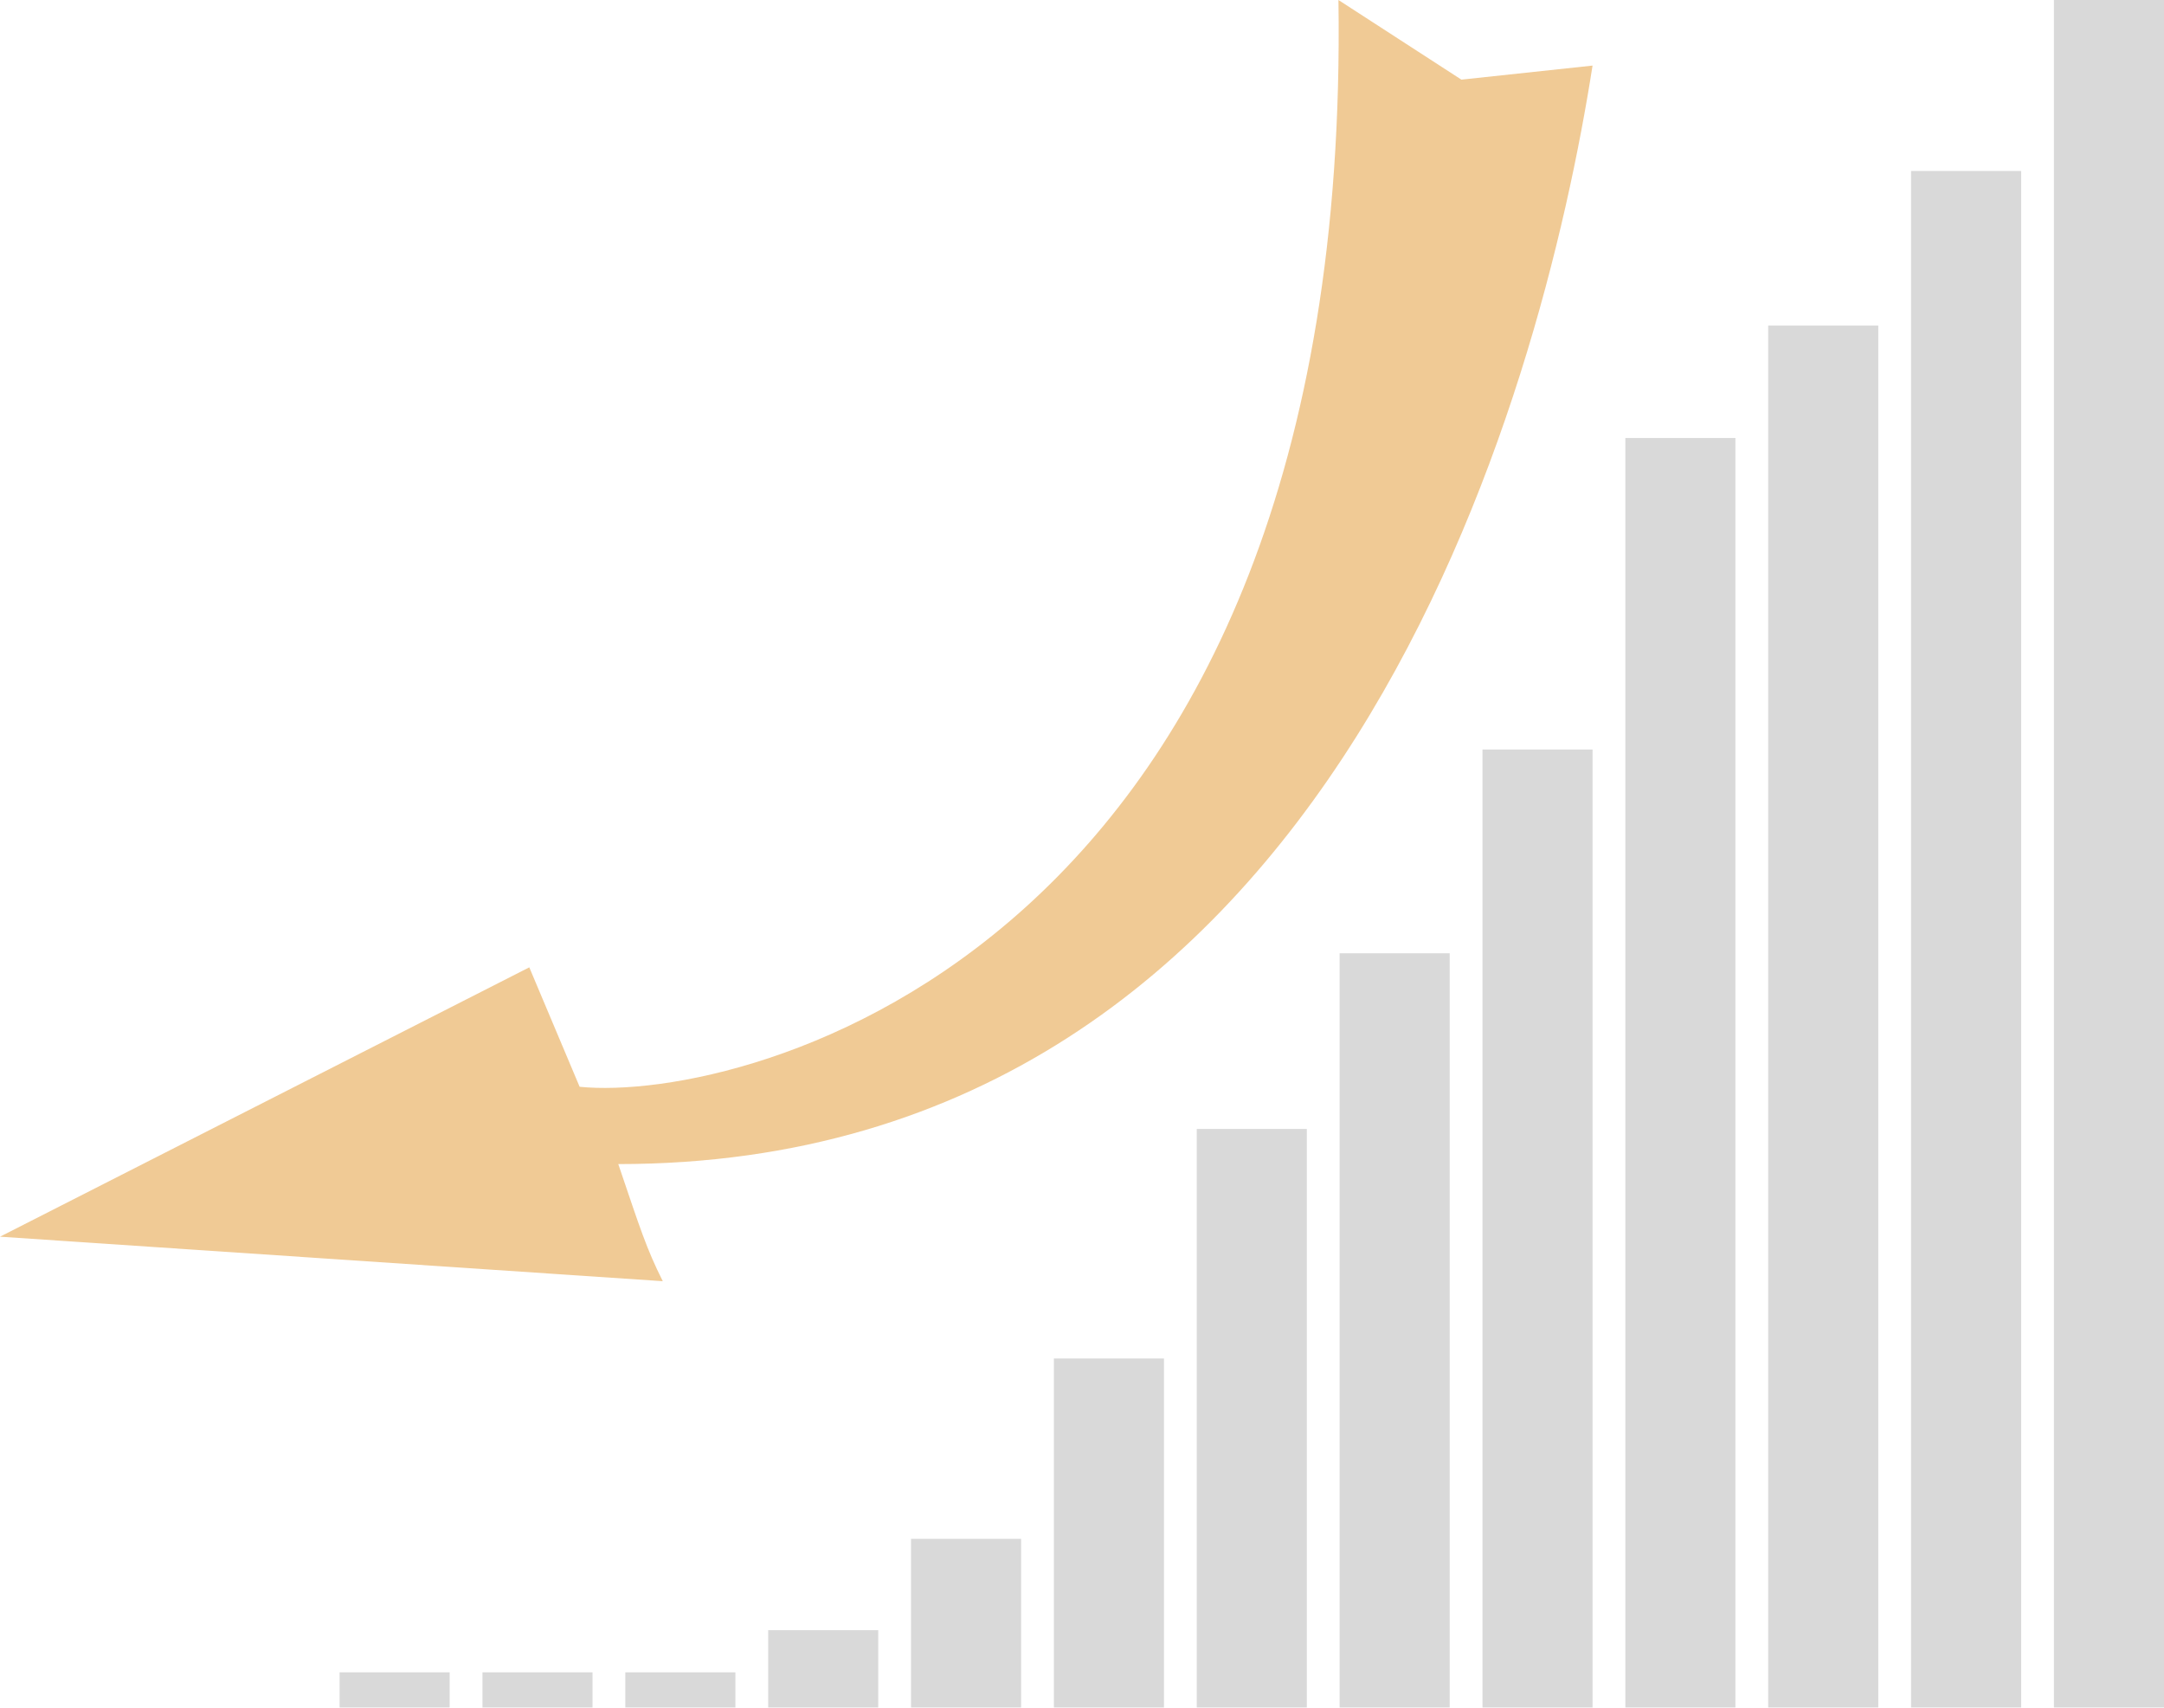
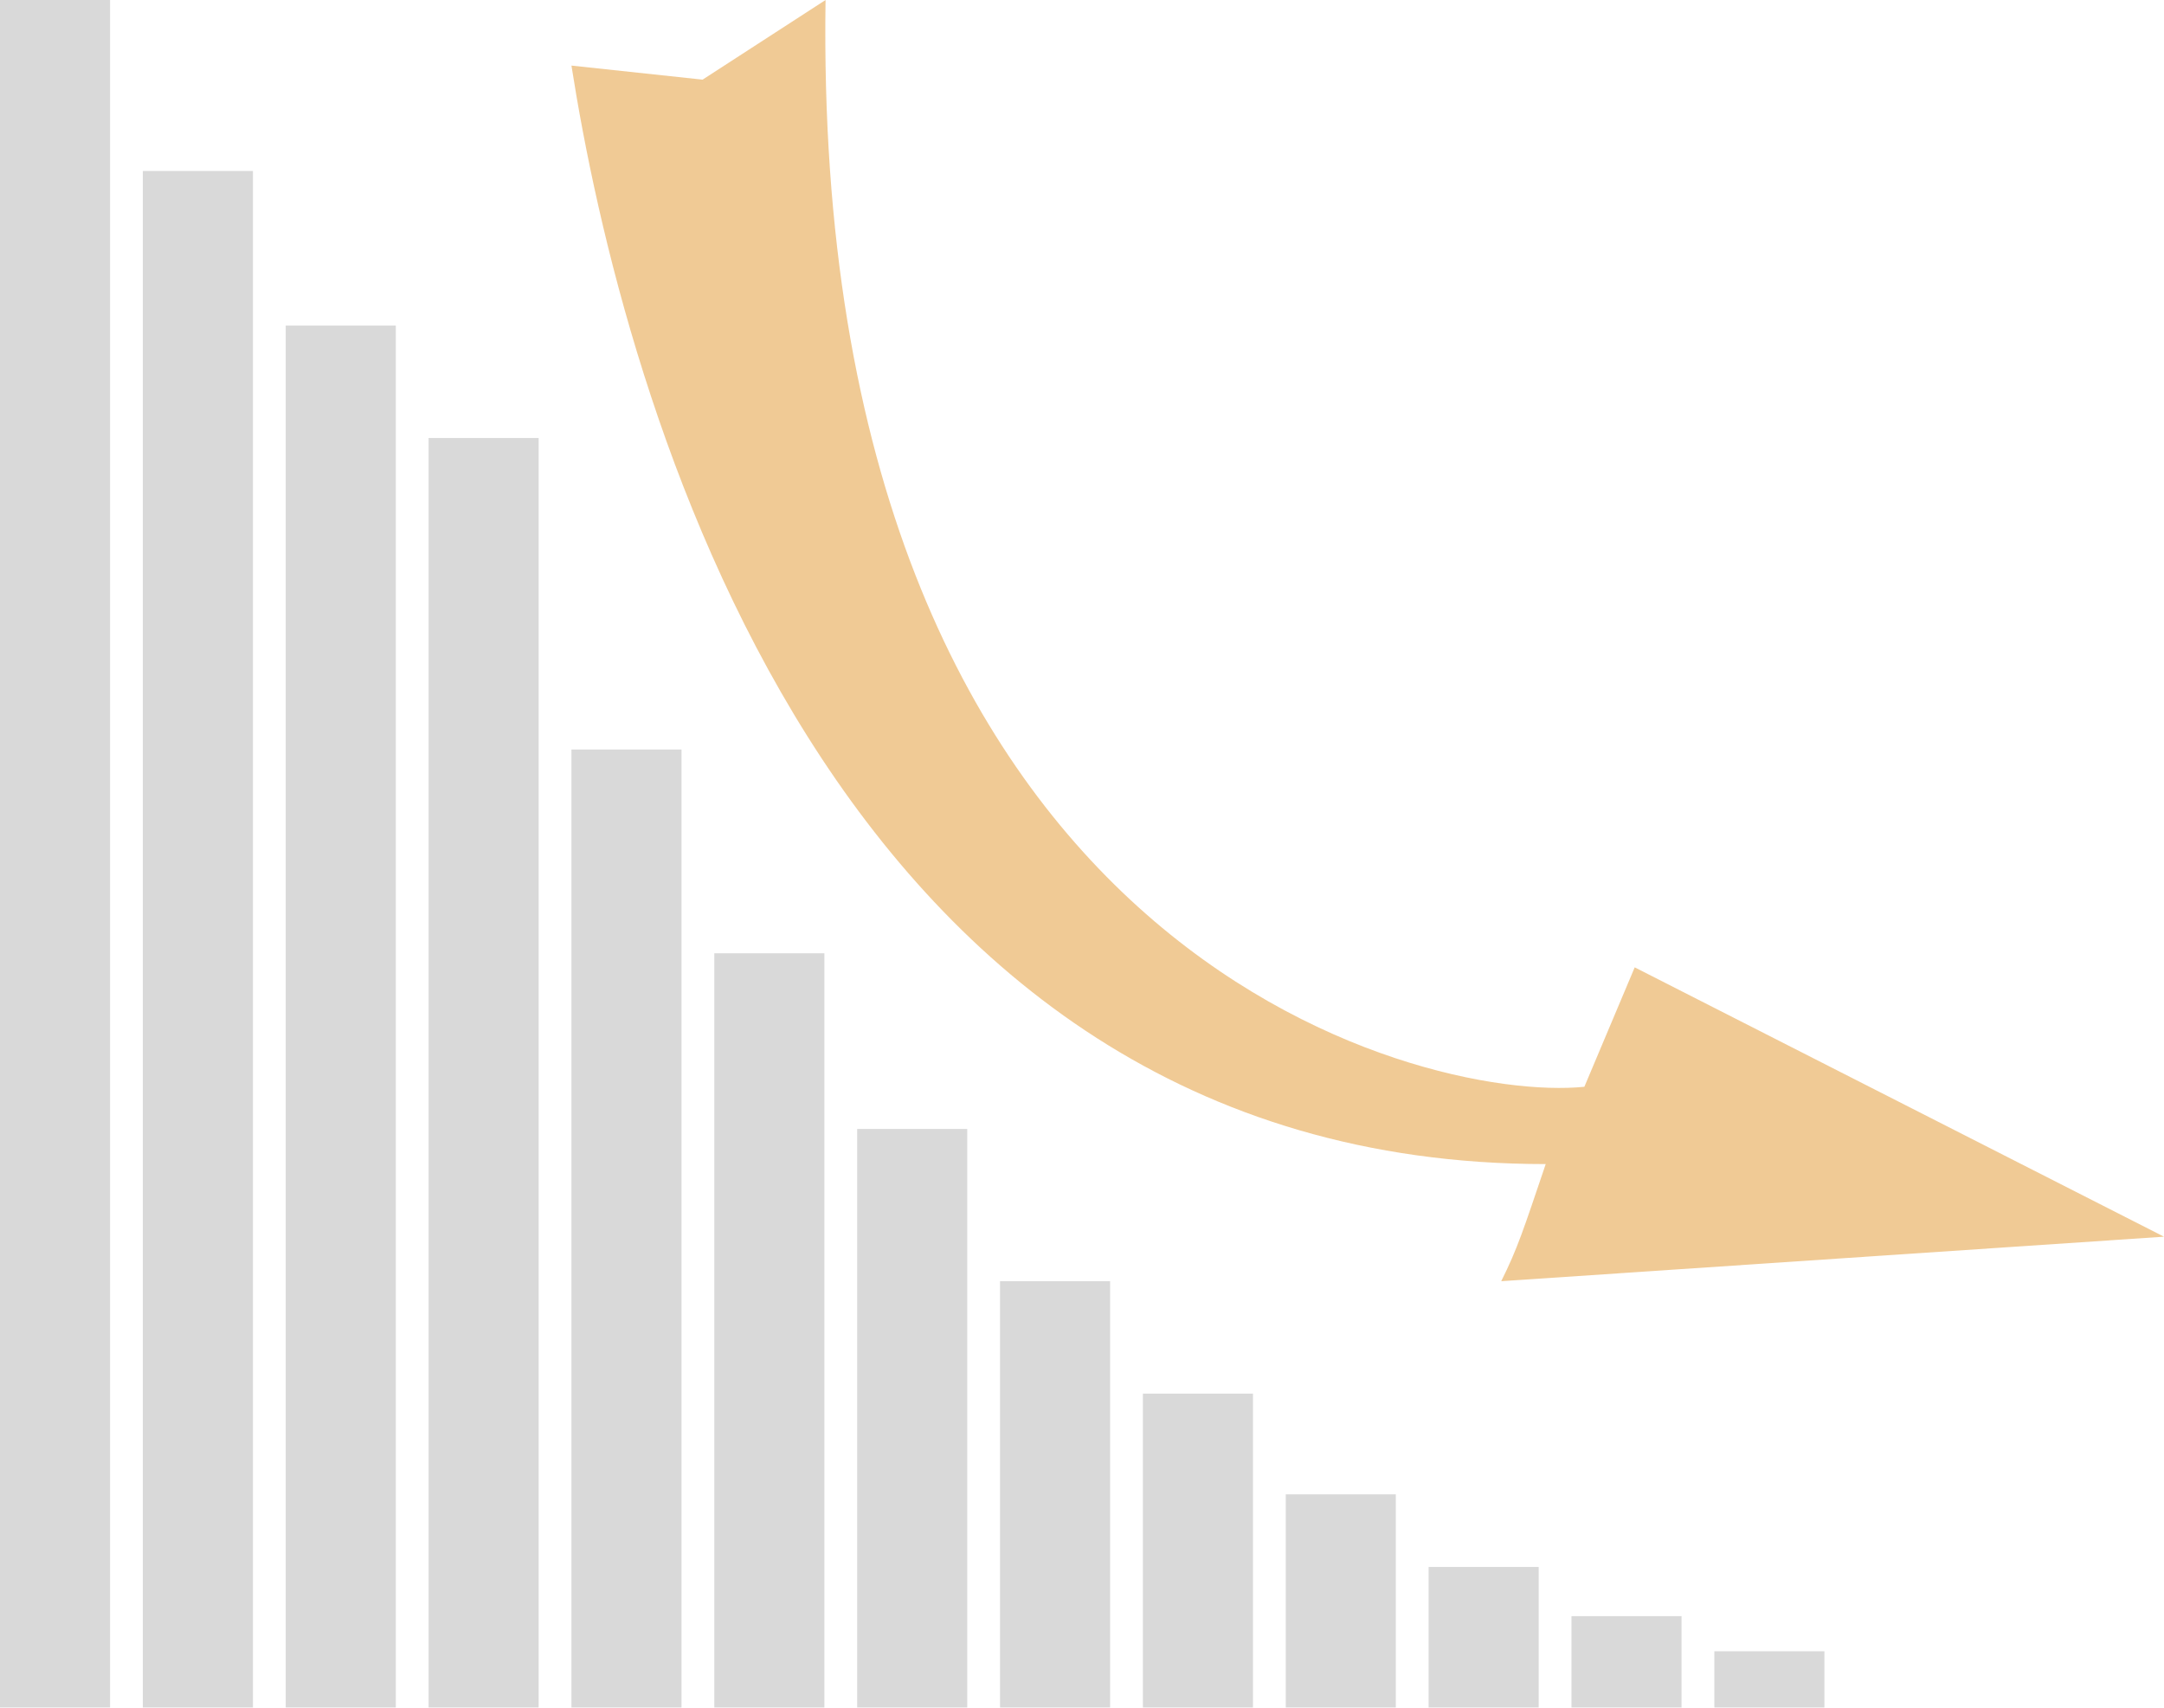
<svg xmlns="http://www.w3.org/2000/svg" width="924" height="729" viewBox="0 0 924 729" fill="none">
  <g id="chart">
-     <rect id="Rectangle 2" x="877" width="47" height="729" fill="#D9D9D9" />
-     <rect id="Rectangle 10" x="389" y="657" width="47" height="72" fill="#D9D9D9" />
-     <rect id="Rectangle 6" x="633" y="320" width="47" height="409" fill="#D9D9D9" />
-     <rect id="Rectangle 3" x="816" y="73" width="47" height="656" fill="#D9D9D9" />
-     <rect id="Rectangle 12" x="328" y="696" width="47" height="33" fill="#D9D9D9" />
-     <rect id="Rectangle 7" x="572" y="407" width="47" height="322" fill="#D9D9D9" />
-     <rect id="Rectangle 4" x="755" y="139" width="47" height="590" fill="#D9D9D9" />
-     <rect id="Rectangle 14" x="267" y="714" width="47" height="15" fill="#D9D9D9" />
-     <rect id="Rectangle 15" x="206" y="714" width="47" height="15" fill="#D9D9D9" />
-     <rect id="Rectangle 8" x="511" y="482" width="47" height="247" fill="#D9D9D9" />
-     <rect id="Rectangle 5" x="694" y="187" width="47" height="542" fill="#D9D9D9" />
-     <rect id="Rectangle 9" x="450" y="580" width="47" height="149" fill="#D9D9D9" />
-     <rect id="Rectangle 15_2" x="145" y="714" width="47" height="15" fill="#D9D9D9" />
-     <path id="Vector 3" opacity="0.46" d="M624 34L571.5 0C577.5 407 317.5 471 247.5 464L226 413L0 528L283 547C276 533 273.5 525 264 497C571.5 497 658.333 166.5 680 28L624 34Z" fill="#DF8C19" />
+     <rect id="Rectangle 2" width="47" height="729" transform="matrix(-1 0 0 1 47 0)" fill="#D9D9D9" />
+     <rect id="Rectangle 10" width="47" height="134" transform="matrix(-1 0 0 1 535 595)" fill="#D9D9D9" />
+     <rect id="Rectangle 6" width="47" height="409" transform="matrix(-1 0 0 1 291 320)" fill="#D9D9D9" />
+     <rect id="Rectangle 3" width="47" height="656" transform="matrix(-1 0 0 1 108 73)" fill="#D9D9D9" />
+     <rect id="Rectangle 12" width="47" height="91" transform="matrix(-1 0 0 1 596 638)" fill="#D9D9D9" />
+     <rect id="Rectangle 7" width="47" height="322" transform="matrix(-1 0 0 1 352 407)" fill="#D9D9D9" />
+     <rect id="Rectangle 4" width="47" height="590" transform="matrix(-1 0 0 1 169 139)" fill="#D9D9D9" />
+     <rect id="Rectangle 14" width="47" height="60" transform="matrix(-1 0 0 1 657 669)" fill="#D9D9D9" />
+     <rect id="Rectangle 15" width="47" height="39" transform="matrix(-1 0 0 1 718 690)" fill="#D9D9D9" />
+     <rect id="Rectangle 8" width="47" height="247" transform="matrix(-1 0 0 1 413 482)" fill="#D9D9D9" />
+     <rect id="Rectangle 5" width="47" height="542" transform="matrix(-1 0 0 1 230 187)" fill="#D9D9D9" />
+     <rect id="Rectangle 9" width="47" height="182" transform="matrix(-1 0 0 1 474 547)" fill="#D9D9D9" />
+     <rect id="Rectangle 15_2" width="47" height="24" transform="matrix(-1 0 0 1 779 705)" fill="#D9D9D9" />
+     <path id="Vector 3" opacity="0.46" d="M300 34L352.5 0C346.5 407 606.5 471 676.5 464L698 413L924 528L641 547C648 533 650.5 525 660 497C352.5 497 265.667 166.5 244 28L300 34Z" fill="#DF8C19" />
  </g>
</svg>
